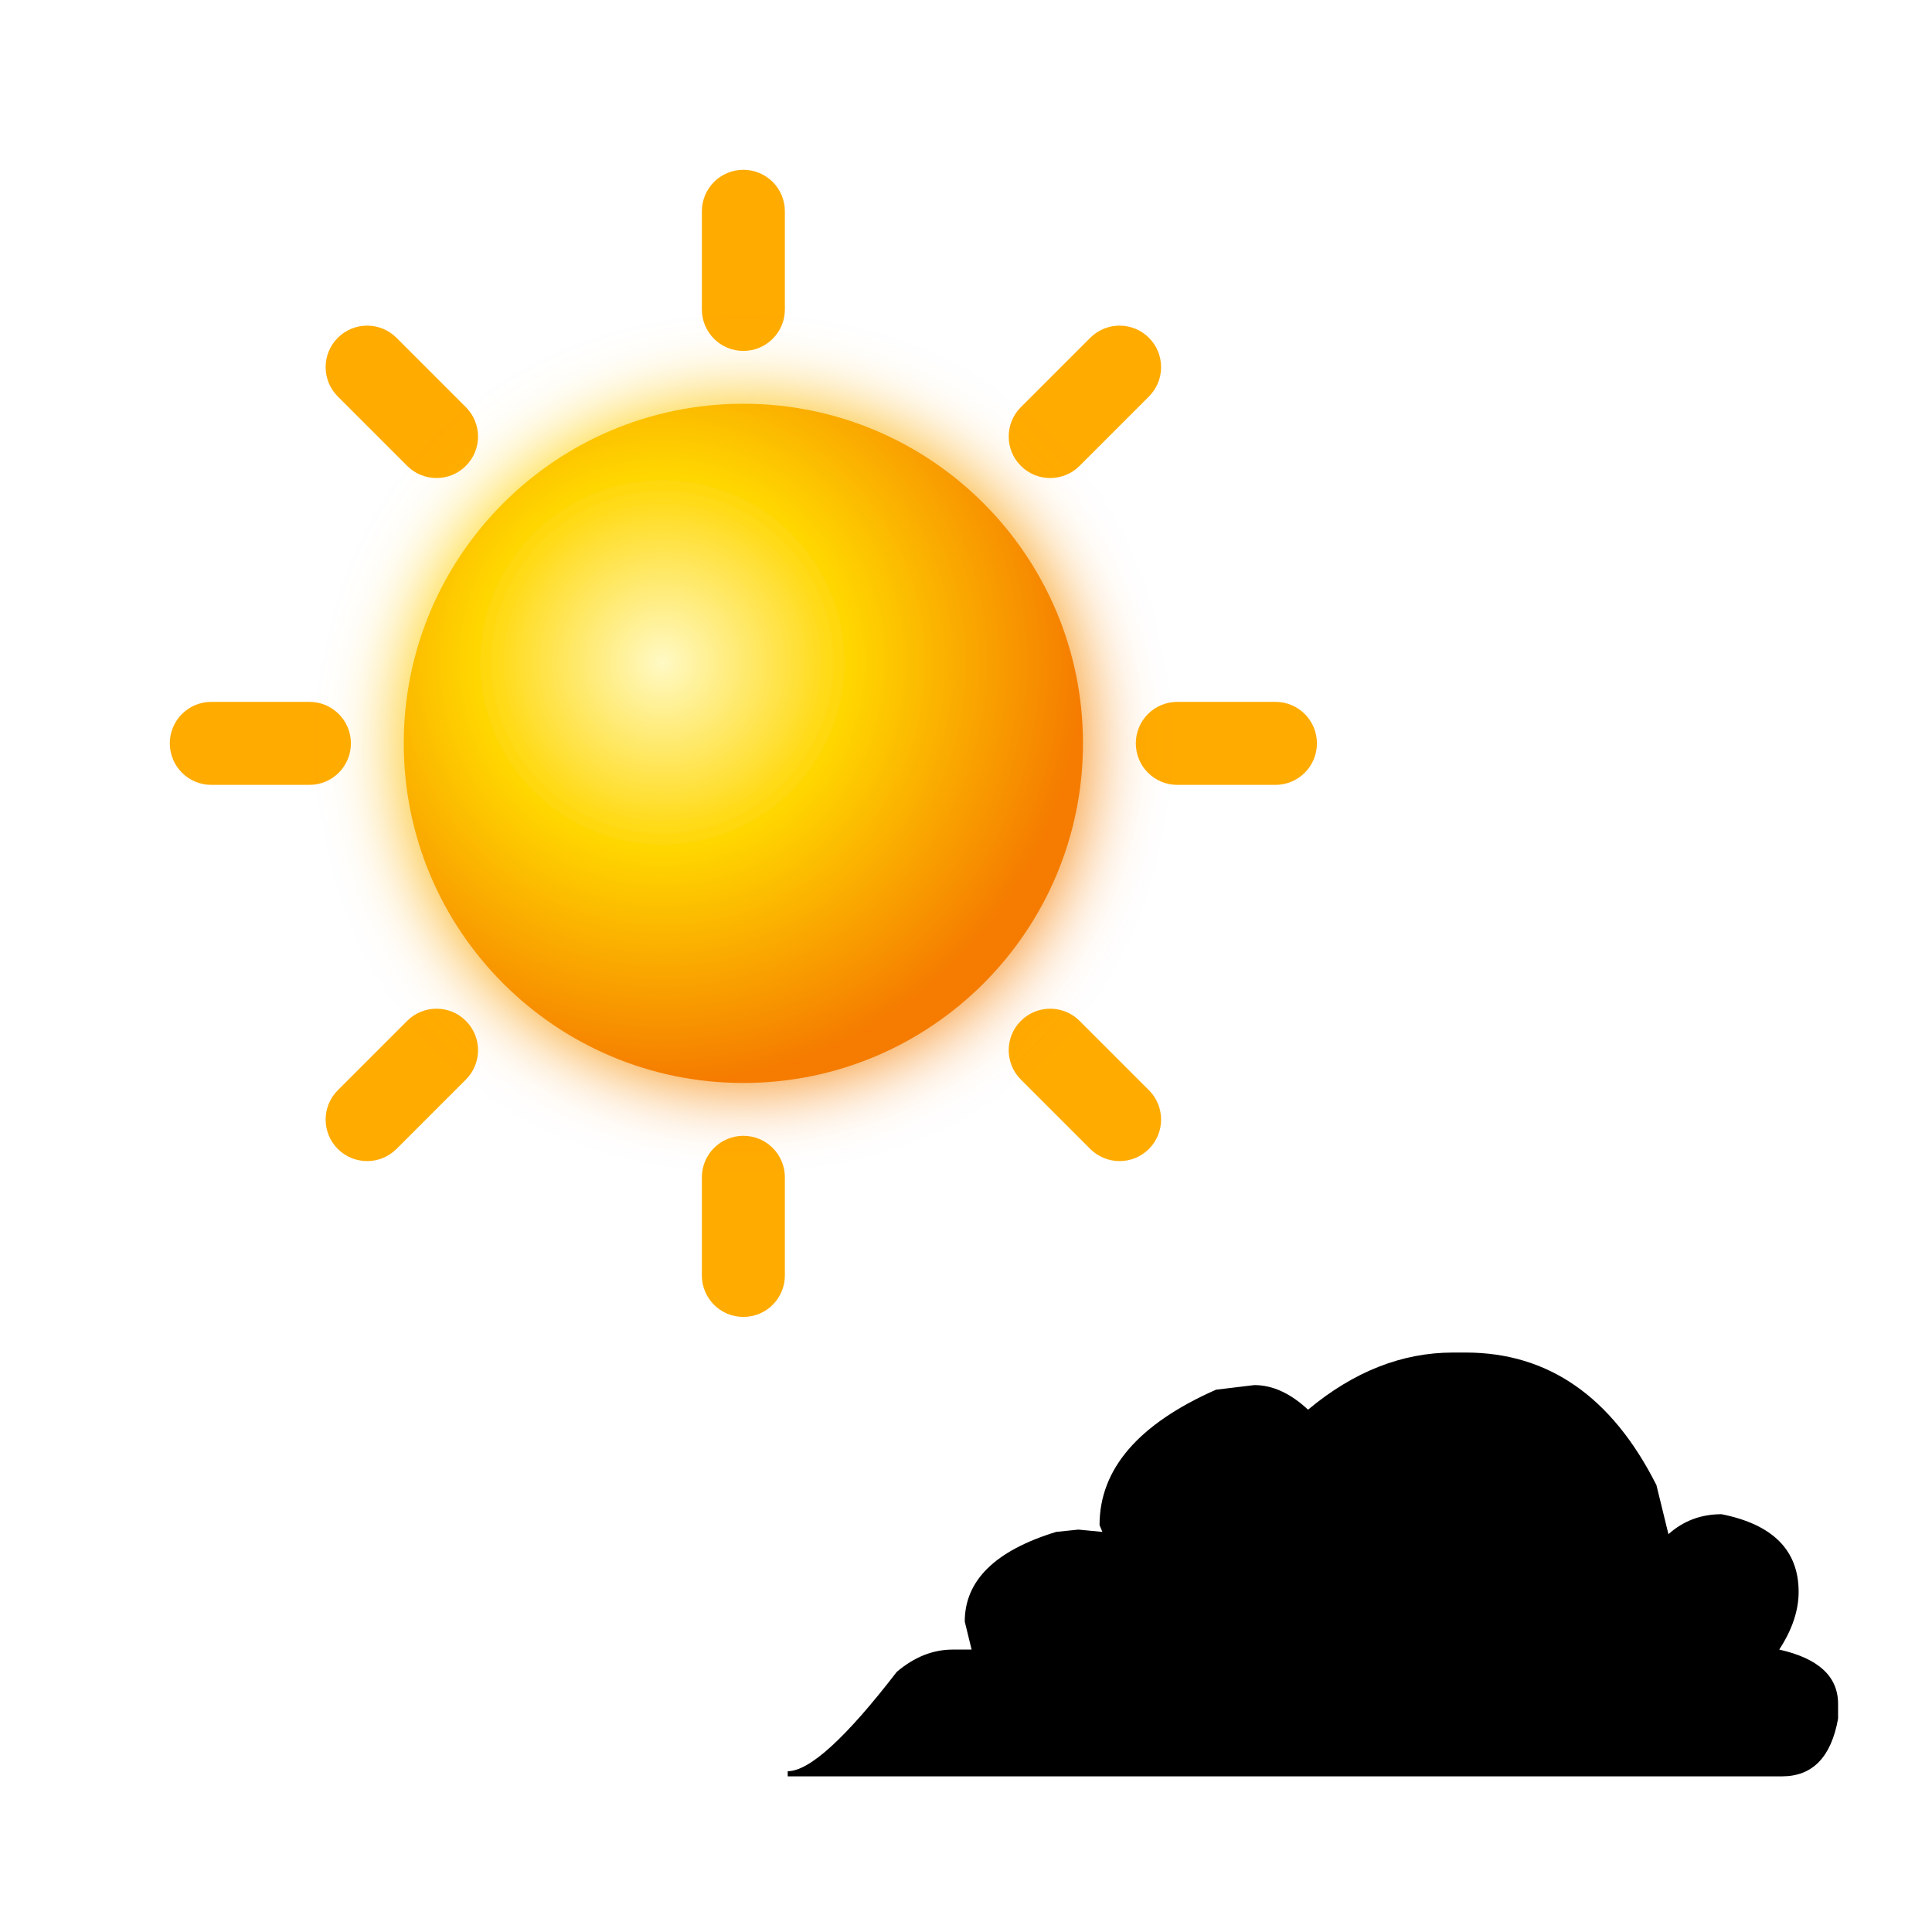
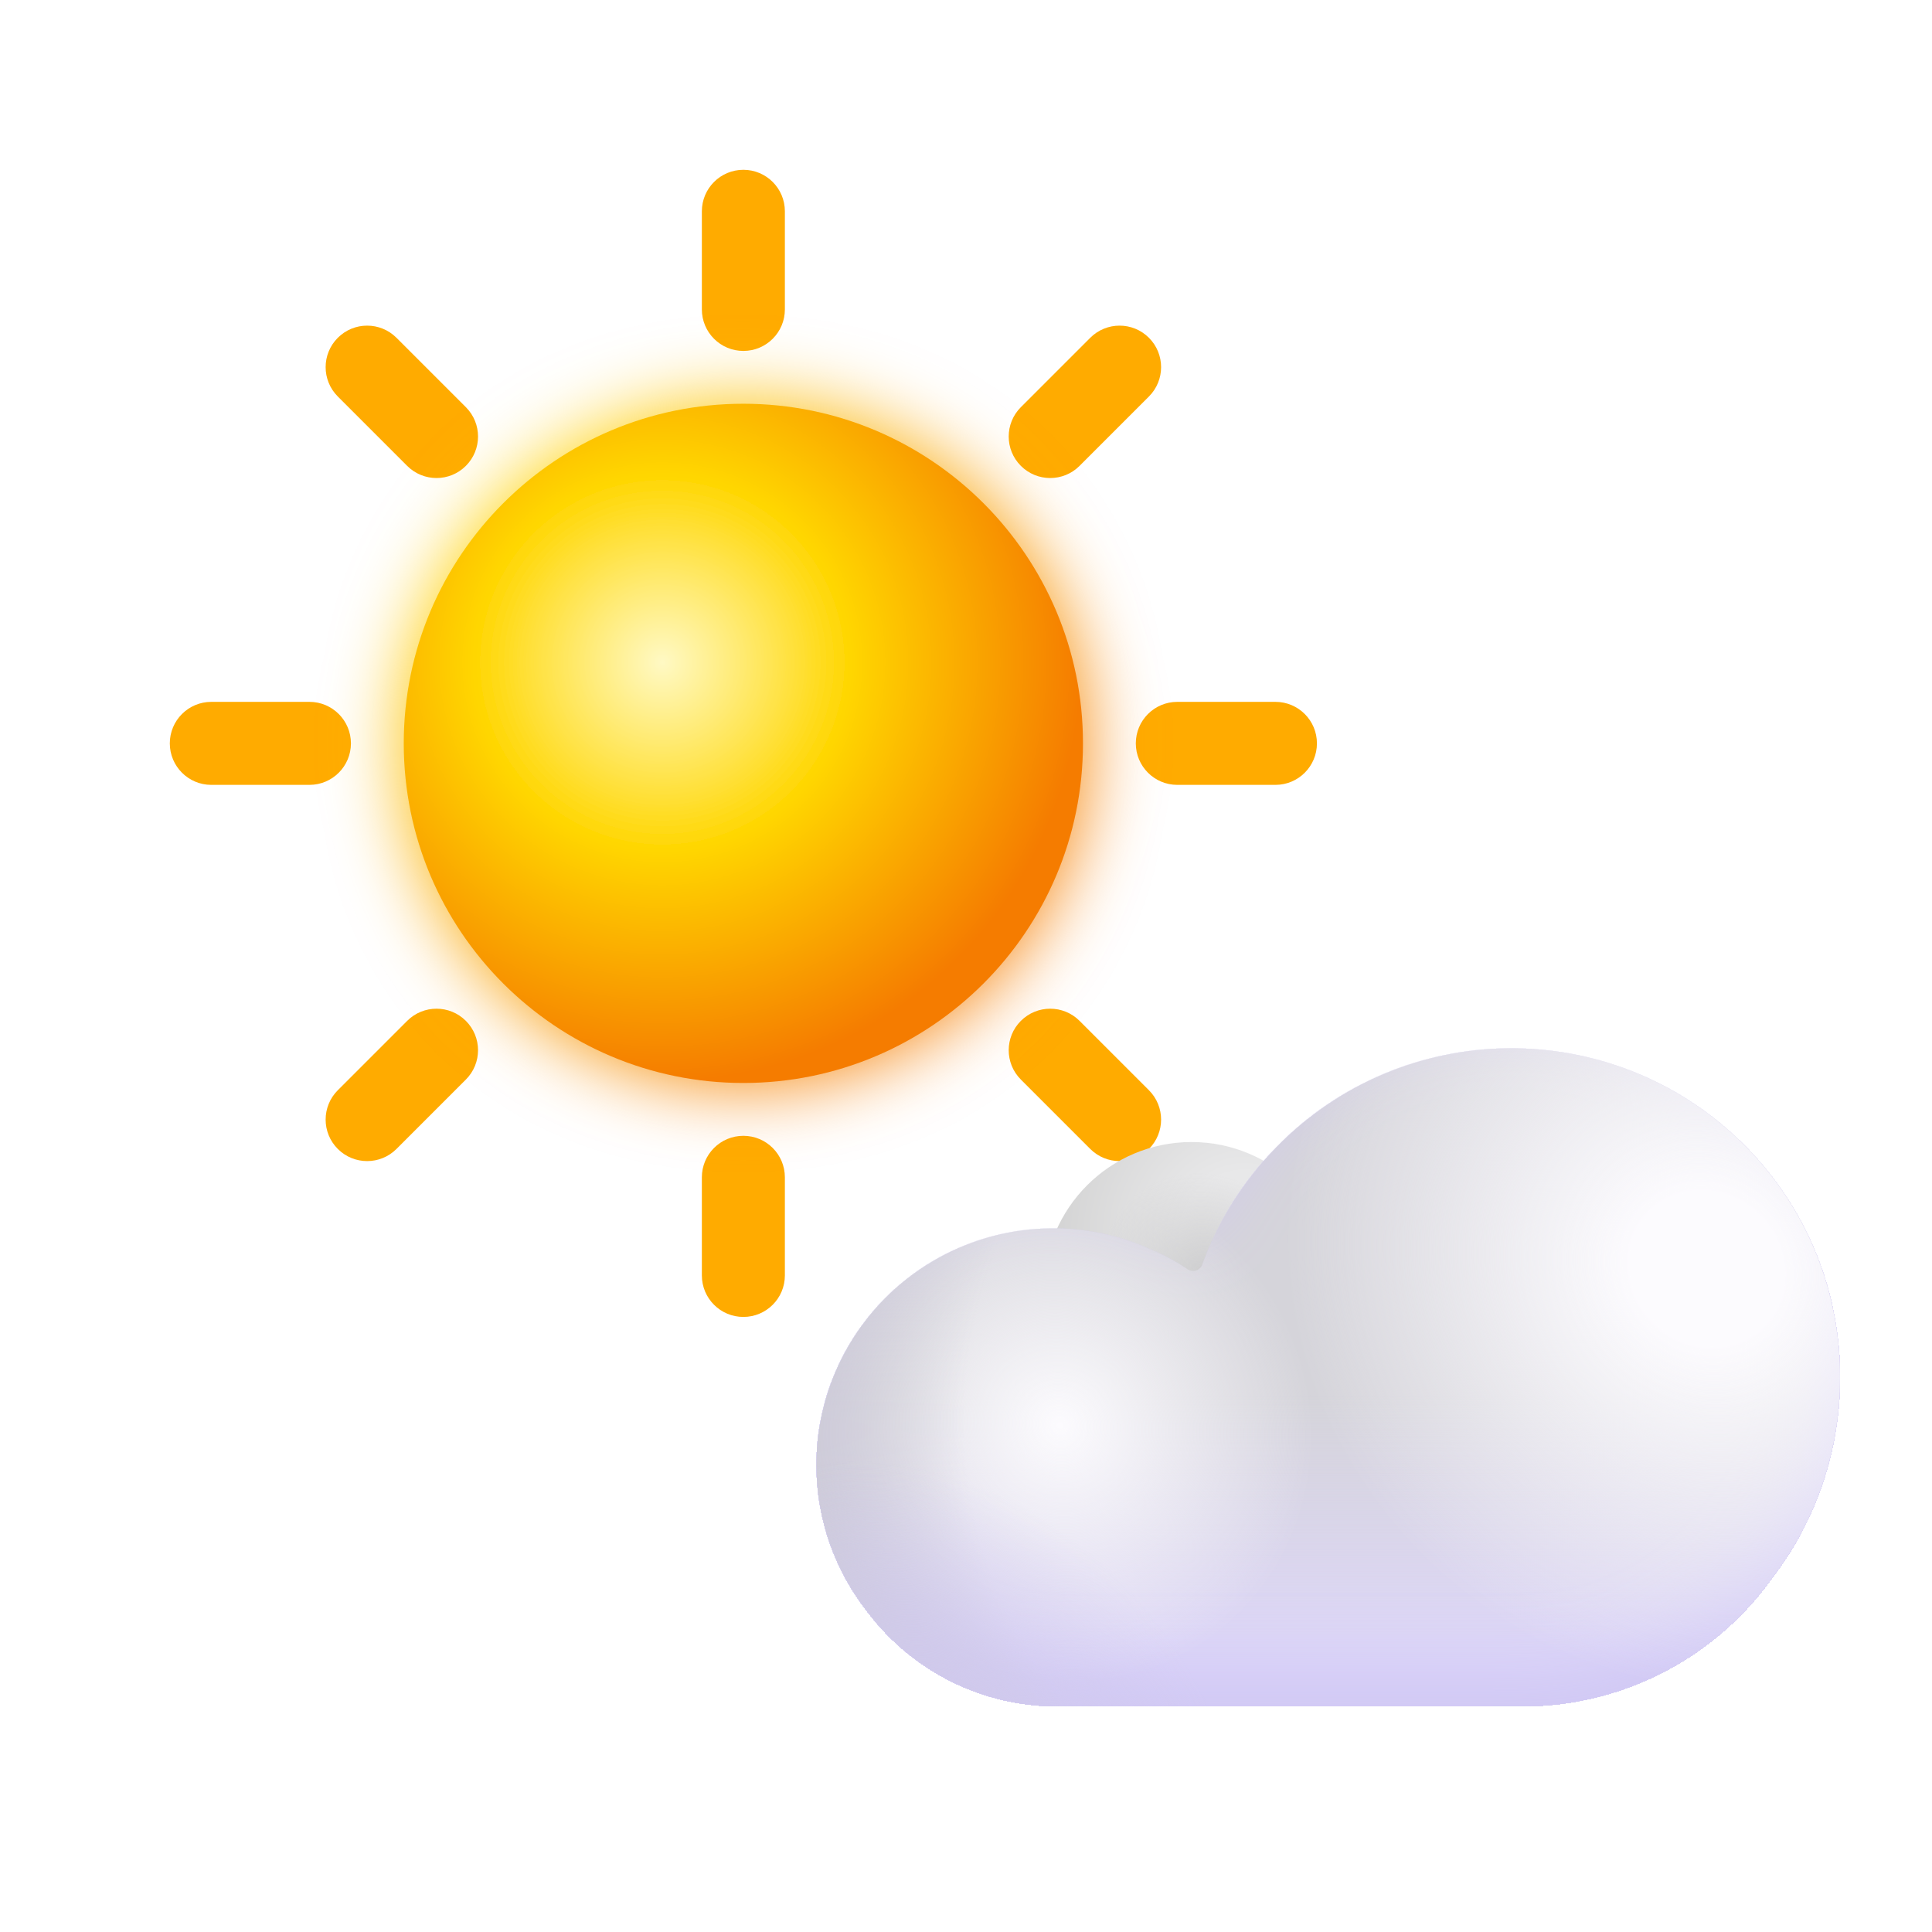
<svg xmlns="http://www.w3.org/2000/svg" viewBox="0 0 512 512">
  <defs>
    <radialGradient id="sunG" cx="38%" cy="38%" r="62%">
      <stop offset="0%" stop-color="#FFF9C4" />
      <stop offset="45%" stop-color="#FFD600" />
      <stop offset="100%" stop-color="#F57C00" />
    </radialGradient>
    <filter id="sunGlow" x="-22%" y="-22%" width="144%" height="144%">
      <feGaussianBlur stdDeviation="10" result="blur" />
      <feMerge>
        <feMergeNode in="blur" />
        <feMergeNode in="SourceGraphic" />
      </feMerge>
    </filter>
  </defs>
  <g transform="translate(197,197)" fill="#FFAB00">
    <rect x="-11" y="-152" width="22" height="48" rx="11" transform="rotate(0)" />
    <rect x="-11" y="-152" width="22" height="48" rx="11" transform="rotate(45)" />
    <rect x="-11" y="-152" width="22" height="48" rx="11" transform="rotate(90)" />
    <rect x="-11" y="-152" width="22" height="48" rx="11" transform="rotate(135)" />
    <rect x="-11" y="-152" width="22" height="48" rx="11" transform="rotate(180)" />
    <rect x="-11" y="-152" width="22" height="48" rx="11" transform="rotate(225)" />
    <rect x="-11" y="-152" width="22" height="48" rx="11" transform="rotate(270)" />
    <rect x="-11" y="-152" width="22" height="48" rx="11" transform="rotate(315)" />
  </g>
  <circle cx="197" cy="197" r="90" fill="url(#sunG)" filter="url(#sunGlow)" />
-   <text x="348" y="470" font-size="310" text-anchor="middle" font-family="Segoe UI Emoji, Apple Color Emoji, Noto Color Emoji">☁️</text>
+   <g transform="translate(197,210) scale(9.6875)">
+     <path fill="url(#svg-2ad63cec-ea82-426a-845f-9f16797cc1e8-a)" d="M12.26 17.644a4.04 4.04 0 1 0 0-8.08 4.04 4.04 0 0 0 0 8.08" />
+     <path fill="url(#svg-f95f9b66-5404-45f0-a756-1eeab1f47989-b)" d="M12.26 17.644a4.04 4.04 0 1 0 0-8.08 4.04 4.04 0 0 0 0 8.08" />
+     <g filter="url(#svg-65cc995e-445a-437d-b5ce-9510ef4a692d-c)">
+       <path fill="#d5d4da" d="M27.29 9.56c-3.557-3.467-9.248-3.407-12.715.15a9 9 0 0 0-2.02 3.208.268.268 0 0 1-.399.129 6 6 0 0 0-.988-.532A6.47 6.47 0 0 0 2 18.397c0 1.523.531 2.926 1.413 4.038A6.5 6.5 0 0 0 8.593 25h12.715a8.39 8.39 0 0 0 6.844-3.527c2.725-3.567 2.435-8.697-.862-11.914" />
+       <path fill="url(#svg-3c29936f-c169-4b57-96a2-528a42ea4756-d)" d="M27.29 9.56c-3.557-3.467-9.248-3.407-12.715.15a9 9 0 0 0-2.02 3.208.268.268 0 0 1-.399.129 6 6 0 0 0-.988-.532A6.47 6.47 0 0 0 2 18.397c0 1.523.531 2.926 1.413 4.038A6.5 6.5 0 0 0 8.593 25h12.715a8.39 8.39 0 0 0 6.844-3.527c2.725-3.567 2.435-8.697-.862-11.914" />
+     </g>
+     <path fill="url(#svg-eadb1f14-dfcb-4233-b0c5-f0f92d9e5a61-e)" d="M27.29 9.56c-3.557-3.467-9.248-3.407-12.715.15a9 9 0 0 0-2.02 3.208.268.268 0 0 1-.399.129 6 6 0 0 0-.988-.532A6.47 6.47 0 0 0 2 18.397c0 1.523.531 2.926 1.413 4.038A6.5 6.5 0 0 0 8.593 25h12.715a8.39 8.39 0 0 0 6.844-3.527c2.725-3.567 2.435-8.697-.862-11.914" />
+     <path fill="url(#svg-f3475599-41bf-4a73-8176-a09b64a1568e-f)" d="M27.29 9.56c-3.557-3.467-9.248-3.407-12.715.15a9 9 0 0 0-2.02 3.208.268.268 0 0 1-.399.129 6 6 0 0 0-.988-.532A6.47 6.47 0 0 0 2 18.397c0 1.523.531 2.926 1.413 4.038A6.5 6.5 0 0 0 8.593 25h12.715a8.39 8.39 0 0 0 6.844-3.527c2.725-3.567 2.435-8.697-.862-11.914" />
+     <path fill="url(#svg-03a621f9-f618-4a7c-b4a0-c5e4cafe6a5c-g)" d="M27.29 9.56c-3.557-3.467-9.248-3.407-12.715.15a9 9 0 0 0-2.02 3.208.268.268 0 0 1-.399.129 6 6 0 0 0-.988-.532A6.47 6.47 0 0 0 2 18.397c0 1.523.531 2.926 1.413 4.038A6.5 6.5 0 0 0 8.593 25h12.715a8.39 8.39 0 0 0 6.844-3.527c2.725-3.567 2.435-8.697-.862-11.914" />
+     <path fill="url(#svg-6e278ef4-9d34-4668-aefe-62923341a5ef-h)" d="M27.29 9.56c-3.557-3.467-9.248-3.407-12.715.15a9 9 0 0 0-2.02 3.208.268.268 0 0 1-.399.129 6 6 0 0 0-.988-.532A6.47 6.47 0 0 0 2 18.397c0 1.523.531 2.926 1.413 4.038A6.5 6.5 0 0 0 8.593 25h12.715a8.39 8.39 0 0 0 6.844-3.527c2.725-3.567 2.435-8.697-.862-11.914" />
+     <defs>
+       <radialGradient id="svg-2ad63cec-ea82-426a-845f-9f16797cc1e8-a" cx="0" cy="0" r="1" gradientTransform="rotate(187.537 7.257 5.601)scale(5.54446)" gradientUnits="userSpaceOnUse">
+         <stop offset=".309" stop-color="#e8e8e9" />
+         <stop offset="1" stop-color="#d2d2d2" />
+       </radialGradient>
+       <radialGradient id="svg-f95f9b66-5404-45f0-a756-1eeab1f47989-b" cx="0" cy="0" r="1" gradientTransform="rotate(218.758 8.678 4.4)scale(3.0099 2.75776)" gradientUnits="userSpaceOnUse">
+         <stop stop-color="#cdcdce" />
+         <stop offset="1" stop-color="#cdcdce" stop-opacity="0" />
+       </radialGradient>
+       <radialGradient id="svg-eadb1f14-dfcb-4233-b0c5-f0f92d9e5a61-e" cx="0" cy="0" r="1" gradientTransform="rotate(136.5 10.583 11.787)scale(11.1541 11.965)" gradientUnits="userSpaceOnUse">
+         <stop offset=".179" stop-color="#fcfbfe" />
+         <stop offset="1" stop-color="#fcfbfe" stop-opacity="0" />
+       </radialGradient>
+       <radialGradient id="svg-f3475599-41bf-4a73-8176-a09b64a1568e-f" cx="0" cy="0" r="1" gradientTransform="rotate(144.444 1.551 10.052)scale(6.84295 7.17037)" gradientUnits="userSpaceOnUse">
+         <stop stop-color="#fcfbfe" />
+         <stop offset="1" stop-color="#fcfbfe" stop-opacity="0" />
+       </radialGradient>
+       <radialGradient id="svg-03a621f9-f618-4a7c-b4a0-c5e4cafe6a5c-g" cx="0" cy="0" r="1" gradientTransform="rotate(166.654 11.702 9.208)scale(23.8577 18.7887)" gradientUnits="userSpaceOnUse">
+         <stop offset=".815" stop-color="#ceccd7" stop-opacity="0" />
+         <stop offset="1" stop-color="#ceccd7" />
+       </radialGradient>
+       <radialGradient id="svg-6e278ef4-9d34-4668-aefe-62923341a5ef-h" cx="0" cy="0" r="1" gradientTransform="rotate(-46.79 32.892 6.486)scale(6.46347 8.91976)" gradientUnits="userSpaceOnUse">
+         <stop stop-color="#d0c9ee" />
+         <stop offset="1" stop-color="#d0c9ee" stop-opacity="0" />
+       </radialGradient>
+       <linearGradient id="svg-3c29936f-c169-4b57-96a2-528a42ea4756-d" x1="18.86" x2="18.86" y1="24.032" y2="16.519" gradientUnits="userSpaceOnUse">
+         <stop stop-color="#ded7fa" />
+         <stop offset="1" stop-color="#ded7fa" stop-opacity="0" />
+       </linearGradient>
+       <filter id="svg-65cc995e-445a-437d-b5ce-9510ef4a692d-c" width="28" height="19" x="2" y="6" color-interpolation-filters="sRGB" filterUnits="userSpaceOnUse">
+         <feFlood flood-opacity="0" result="BackgroundImageFix" />
+         <feBlend in="SourceGraphic" in2="BackgroundImageFix" result="shape" />
+         <feColorMatrix in="SourceAlpha" result="hardAlpha" values="0 0 0 0 0 0 0 0 0 0 0 0 0 0 0 0 0 0 127 0" />
+         <feOffset dy="-1" />
+         <feGaussianBlur stdDeviation="1" />
+         <feComposite in2="hardAlpha" k2="-1" k3="1" operator="arithmetic" />
+         <feColorMatrix values="0 0 0 0 0.816 0 0 0 0 0.784 0 0 0 0 0.957 0 0 0 1 0" />
+         <feBlend in2="shape" result="effect1_innerShadow_18_14985" />
+       </filter>
+     </defs>
+   </g>
</svg>
